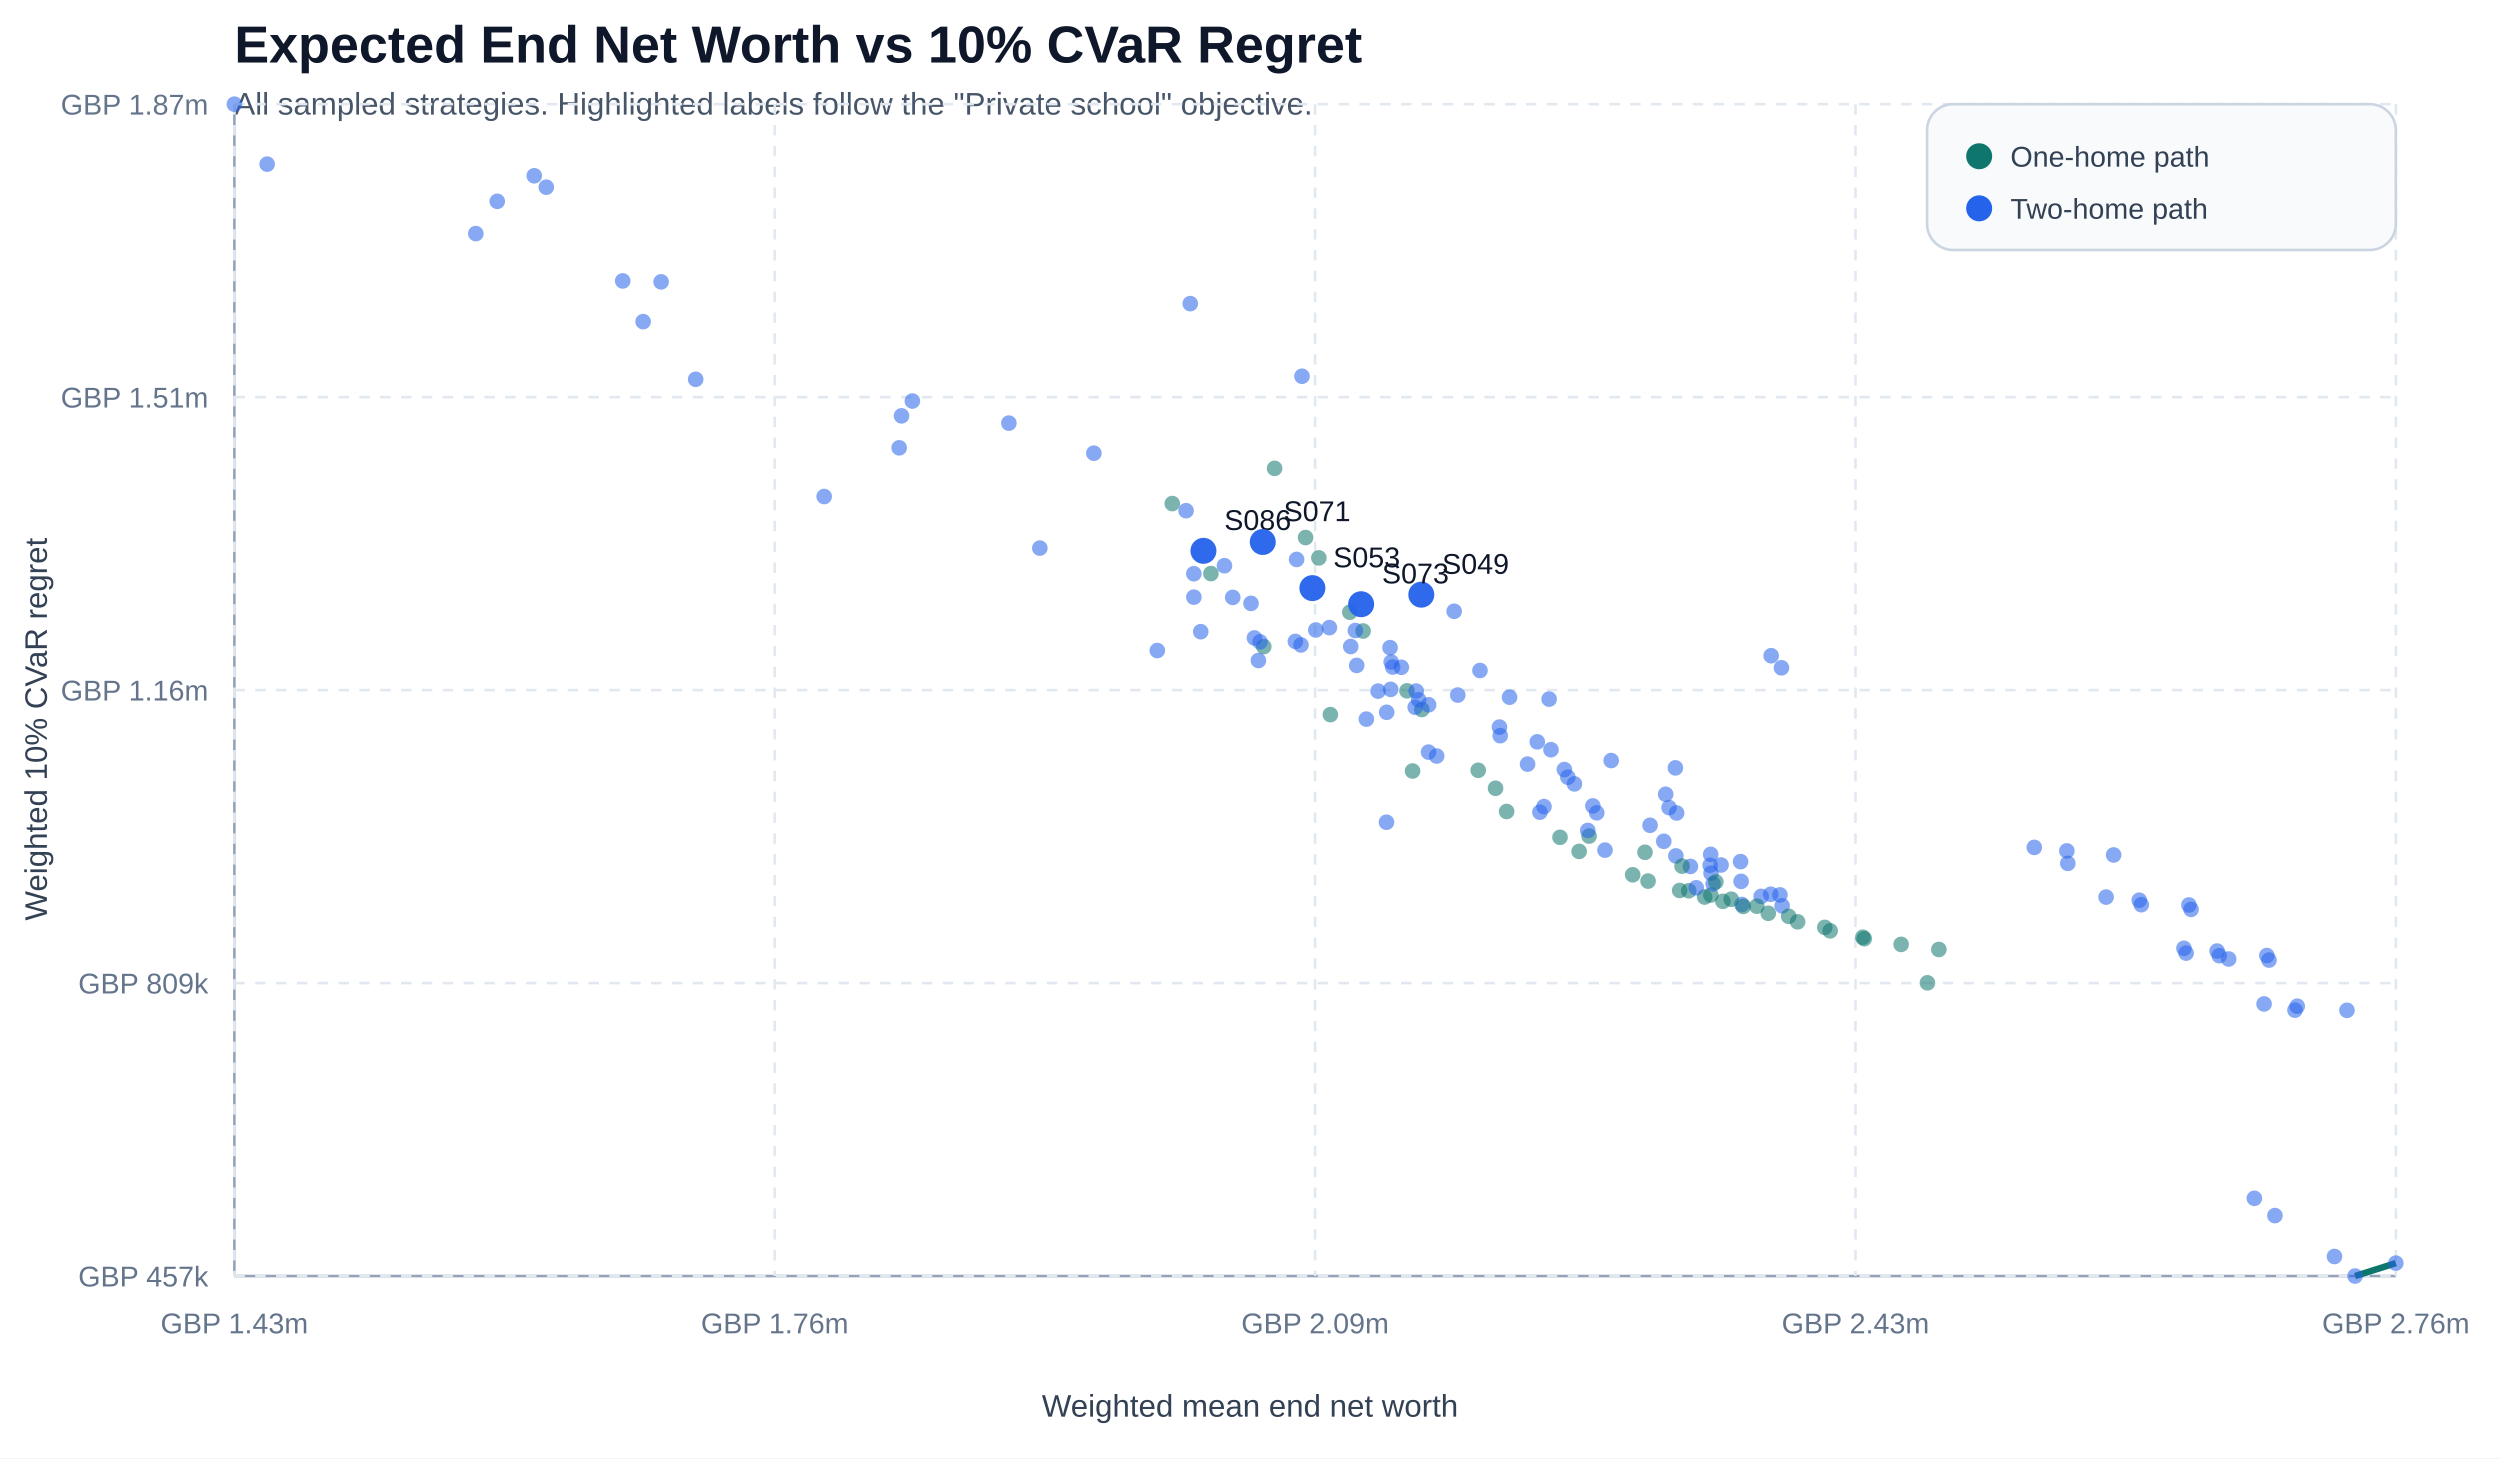
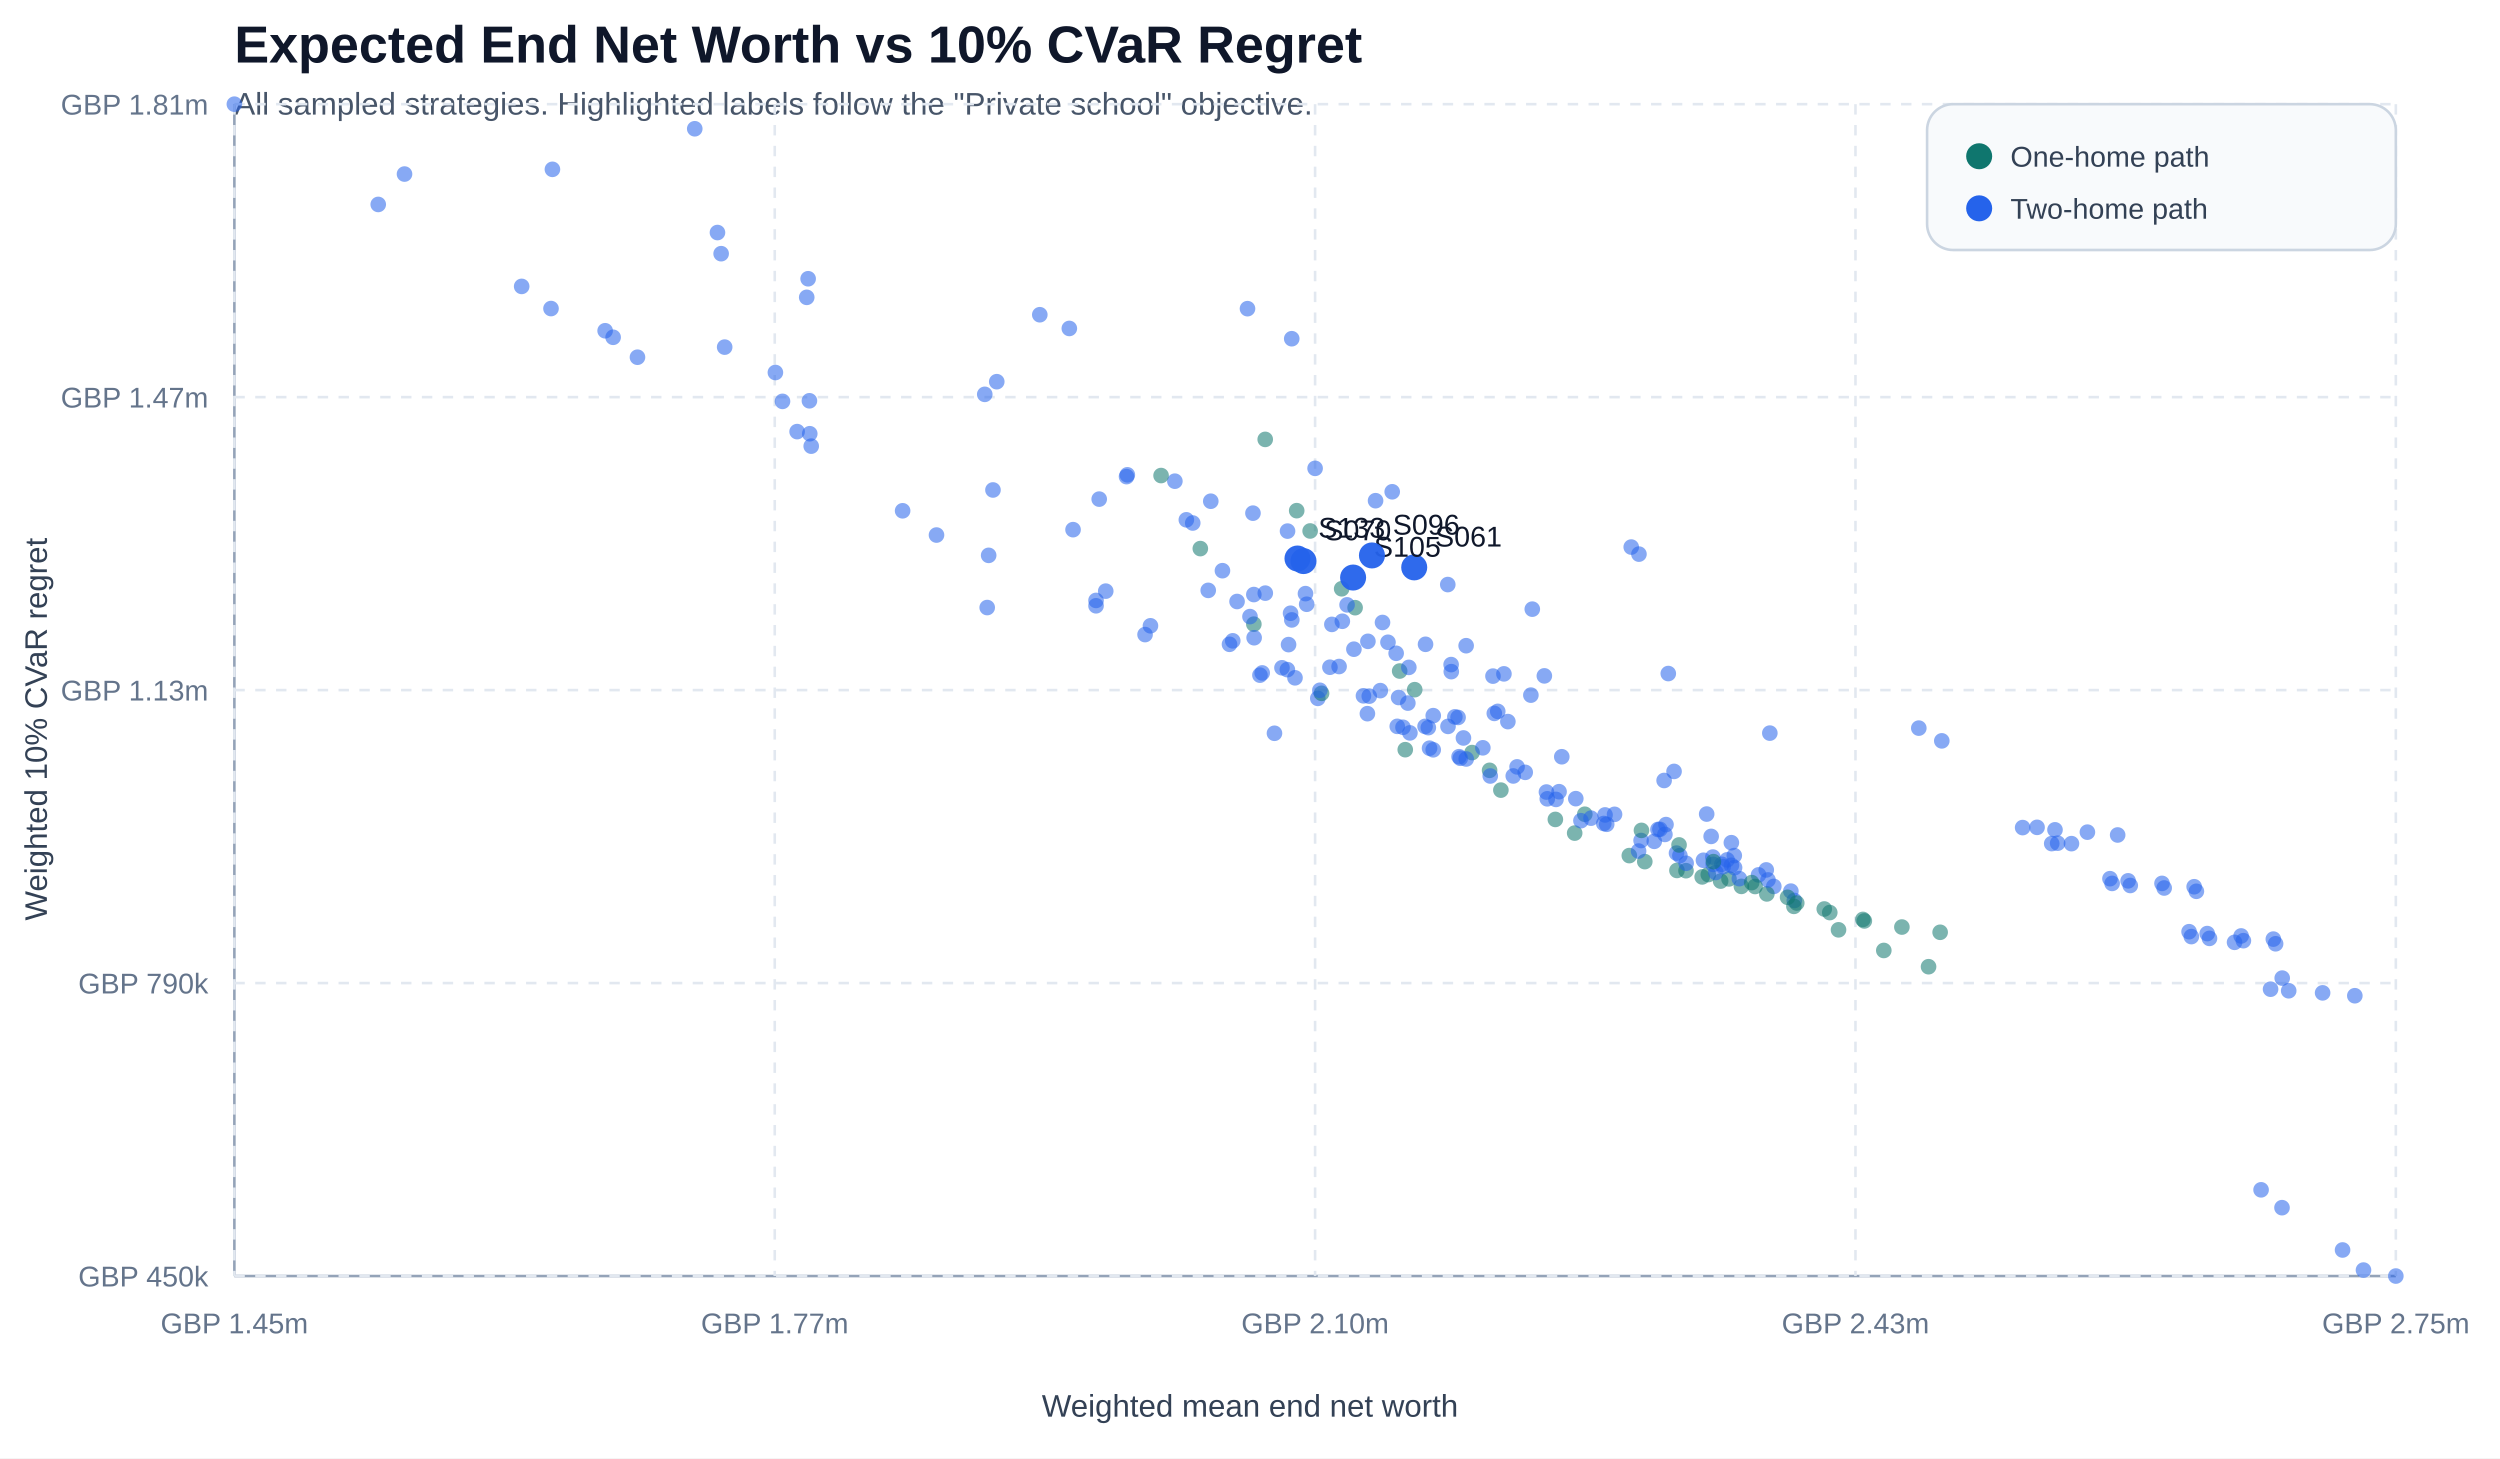
<svg xmlns="http://www.w3.org/2000/svg" width="960" height="560" viewBox="0 0 960 560">
  <rect width="960" height="560" fill="#ffffff" />
  <text x="90" y="24" font-size="20" font-family="Arial, sans-serif" font-weight="700" fill="#0f172a">Expected End Net Worth vs 10% CVaR Regret</text>
  <text x="90" y="44" font-size="12" font-family="Arial, sans-serif" fill="#475569">All sampled strategies. Highlighted labels follow the "Private school" objective.</text>
  <line x1="90" y1="490" x2="920" y2="490" stroke="#94a3b8" />
  <line x1="90" y1="40" x2="90" y2="490" stroke="#94a3b8" />
  <line x1="90" y1="40" x2="90" y2="490" stroke="#e2e8f0" stroke-dasharray="4 4" />
  <line x1="90" y1="490" x2="920" y2="490" stroke="#e2e8f0" stroke-dasharray="4 4" />
-   <text x="90" y="512" text-anchor="middle" font-size="11" font-family="Arial, sans-serif" fill="#64748b">GBP 1.43m</text>
-   <text x="80" y="494" text-anchor="end" font-size="11" font-family="Arial, sans-serif" fill="#64748b">GBP 457k</text>
+   <text x="90" y="512" text-anchor="middle" font-size="11" font-family="Arial, sans-serif" fill="#64748b">GBP 1.45m</text>
+   <text x="80" y="494" text-anchor="end" font-size="11" font-family="Arial, sans-serif" fill="#64748b">GBP 450k</text>
  <line x1="297.5" y1="40" x2="297.5" y2="490" stroke="#e2e8f0" stroke-dasharray="4 4" />
  <line x1="90" y1="377.5" x2="920" y2="377.5" stroke="#e2e8f0" stroke-dasharray="4 4" />
-   <text x="297.5" y="512" text-anchor="middle" font-size="11" font-family="Arial, sans-serif" fill="#64748b">GBP 1.76m</text>
-   <text x="80" y="381.5" text-anchor="end" font-size="11" font-family="Arial, sans-serif" fill="#64748b">GBP 809k</text>
+   <text x="297.5" y="512" text-anchor="middle" font-size="11" font-family="Arial, sans-serif" fill="#64748b">GBP 1.77m</text>
+   <text x="80" y="381.5" text-anchor="end" font-size="11" font-family="Arial, sans-serif" fill="#64748b">GBP 790k</text>
  <line x1="505" y1="40" x2="505" y2="490" stroke="#e2e8f0" stroke-dasharray="4 4" />
  <line x1="90" y1="265" x2="920" y2="265" stroke="#e2e8f0" stroke-dasharray="4 4" />
-   <text x="505" y="512" text-anchor="middle" font-size="11" font-family="Arial, sans-serif" fill="#64748b">GBP 2.09m</text>
-   <text x="80" y="269" text-anchor="end" font-size="11" font-family="Arial, sans-serif" fill="#64748b">GBP 1.16m</text>
+   <text x="505" y="512" text-anchor="middle" font-size="11" font-family="Arial, sans-serif" fill="#64748b">GBP 2.10m</text>
+   <text x="80" y="269" text-anchor="end" font-size="11" font-family="Arial, sans-serif" fill="#64748b">GBP 1.13m</text>
  <line x1="712.5" y1="40" x2="712.5" y2="490" stroke="#e2e8f0" stroke-dasharray="4 4" />
  <line x1="90" y1="152.5" x2="920" y2="152.5" stroke="#e2e8f0" stroke-dasharray="4 4" />
  <text x="712.5" y="512" text-anchor="middle" font-size="11" font-family="Arial, sans-serif" fill="#64748b">GBP 2.43m</text>
-   <text x="80" y="156.5" text-anchor="end" font-size="11" font-family="Arial, sans-serif" fill="#64748b">GBP 1.51m</text>
+   <text x="80" y="156.5" text-anchor="end" font-size="11" font-family="Arial, sans-serif" fill="#64748b">GBP 1.47m</text>
  <line x1="920" y1="40" x2="920" y2="490" stroke="#e2e8f0" stroke-dasharray="4 4" />
  <line x1="90" y1="40" x2="920" y2="40" stroke="#e2e8f0" stroke-dasharray="4 4" />
-   <text x="920" y="512" text-anchor="middle" font-size="11" font-family="Arial, sans-serif" fill="#64748b">GBP 2.76m</text>
-   <text x="80" y="44" text-anchor="end" font-size="11" font-family="Arial, sans-serif" fill="#64748b">GBP 1.87m</text>
-   <polyline points="904.342,490 920,485.042" fill="none" stroke="#0f766e" stroke-width="2.5" />
-   <circle cx="606.39" cy="326.947" r="3" fill="#0f766e" opacity="0.55" />
-   <circle cx="599.043" cy="321.527" r="3" fill="#0f766e" opacity="0.55" />
-   <circle cx="574.293" cy="302.694" r="3" fill="#0f766e" opacity="0.55" />
-   <circle cx="567.637" cy="295.797" r="3" fill="#0f766e" opacity="0.55" />
-   <circle cx="632.859" cy="338.345" r="3" fill="#0f766e" opacity="0.55" />
-   <circle cx="626.951" cy="335.919" r="3" fill="#0f766e" opacity="0.55" />
-   <circle cx="644.997" cy="341.936" r="3" fill="#0f766e" opacity="0.55" />
-   <circle cx="648.472" cy="342.051" r="3" fill="#0f766e" opacity="0.55" />
-   <circle cx="540.278" cy="265.282" r="3" fill="#0f766e" opacity="0.55" />
-   <circle cx="545.984" cy="272.467" r="3" fill="#0f766e" opacity="0.55" />
-   <circle cx="542.421" cy="296.072" r="3" fill="#0f766e" opacity="0.55" />
-   <circle cx="654.581" cy="344.462" r="3" fill="#0f766e" opacity="0.55" />
-   <circle cx="591.321" cy="311.881" r="3" fill="#2563eb" opacity="0.55" />
-   <circle cx="578.546" cy="311.612" r="3" fill="#0f766e" opacity="0.55" />
-   <circle cx="656.96" cy="343.698" r="3" fill="#0f766e" opacity="0.55" />
-   <circle cx="510.866" cy="274.414" r="3" fill="#0f766e" opacity="0.55" />
-   <circle cx="661.583" cy="346.105" r="3" fill="#0f766e" opacity="0.55" />
-   <circle cx="610.203" cy="321.057" r="3" fill="#0f766e" opacity="0.55" />
-   <circle cx="524.688" cy="276.14" r="3" fill="#2563eb" opacity="0.55" />
-   <circle cx="559.784" cy="266.905" r="3" fill="#2563eb" opacity="0.55" />
-   <circle cx="548.556" cy="288.819" r="3" fill="#2563eb" opacity="0.55" />
-   <circle cx="651.364" cy="340.913" r="3" fill="#2563eb" opacity="0.55" />
-   <circle cx="668.889" cy="347.326" r="3" fill="#2563eb" opacity="0.55" />
-   <circle cx="518.334" cy="235.093" r="3" fill="#0f766e" opacity="0.55" />
-   <circle cx="616.324" cy="326.442" r="3" fill="#2563eb" opacity="0.55" />
-   <circle cx="611.655" cy="309.472" r="3" fill="#2563eb" opacity="0.55" />
-   <circle cx="664.788" cy="345.302" r="3" fill="#0f766e" opacity="0.55" />
-   <circle cx="523.427" cy="242.306" r="3" fill="#0f766e" opacity="0.55" />
-   <circle cx="643.535" cy="328.665" r="3" fill="#2563eb" opacity="0.55" />
-   <circle cx="669.432" cy="348.064" r="3" fill="#0f766e" opacity="0.55" />
-   <circle cx="543.816" cy="265.368" r="3" fill="#2563eb" opacity="0.55" />
-   <circle cx="586.582" cy="293.422" r="3" fill="#2563eb" opacity="0.55" />
-   <circle cx="590.314" cy="284.871" r="3" fill="#2563eb" opacity="0.55" />
-   <circle cx="533.779" cy="248.696" r="3" fill="#2563eb" opacity="0.55" />
-   <circle cx="483.24" cy="253.635" r="3" fill="#2563eb" opacity="0.55" />
-   <circle cx="520.454" cy="242.124" r="3" fill="#2563eb" opacity="0.55" />
-   <circle cx="485.285" cy="248.291" r="3" fill="#0f766e" opacity="0.55" />
-   <circle cx="499.584" cy="247.664" r="3" fill="#2563eb" opacity="0.55" />
-   <circle cx="461.084" cy="242.564" r="3" fill="#2563eb" opacity="0.55" />
-   <circle cx="649.118" cy="332.711" r="3" fill="#2563eb" opacity="0.55" />
-   <circle cx="657.035" cy="335.291" r="3" fill="#2563eb" opacity="0.55" />
-   <circle cx="657.843" cy="339.416" r="3" fill="#2563eb" opacity="0.55" />
-   <circle cx="592.889" cy="309.735" r="3" fill="#2563eb" opacity="0.55" />
-   <circle cx="576.086" cy="282.498" r="3" fill="#2563eb" opacity="0.55" />
-   <circle cx="594.867" cy="268.46" r="3" fill="#2563eb" opacity="0.55" />
-   <circle cx="518.679" cy="248.267" r="3" fill="#2563eb" opacity="0.55" />
-   <circle cx="600.718" cy="295.51" r="3" fill="#2563eb" opacity="0.55" />
-   <circle cx="579.672" cy="267.726" r="3" fill="#2563eb" opacity="0.55" />
-   <circle cx="679.966" cy="343.402" r="3" fill="#2563eb" opacity="0.55" />
-   <circle cx="609.711" cy="318.892" r="3" fill="#2563eb" opacity="0.55" />
-   <circle cx="631.671" cy="327.277" r="3" fill="#0f766e" opacity="0.55" />
-   <circle cx="633.622" cy="316.911" r="3" fill="#2563eb" opacity="0.55" />
-   <circle cx="505.269" cy="241.91" r="3" fill="#2563eb" opacity="0.55" />
-   <circle cx="575.786" cy="279.2" r="3" fill="#2563eb" opacity="0.55" />
-   <circle cx="545.781" cy="228.351" r="5" fill="#2563eb" opacity="0.95" />
-   <text x="553.781" y="220.351" font-size="11" font-family="Arial, sans-serif" fill="#0f172a">S049</text>
-   <circle cx="544.746" cy="268.709" r="3" fill="#2563eb" opacity="0.55" />
-   <circle cx="483.857" cy="246.472" r="3" fill="#2563eb" opacity="0.55" />
-   <circle cx="679.017" cy="350.703" r="3" fill="#0f766e" opacity="0.55" />
-   <circle cx="639.62" cy="305.001" r="3" fill="#2563eb" opacity="0.55" />
-   <circle cx="920" cy="485.042" r="3" fill="#2563eb" opacity="0.55" />
-   <circle cx="904.342" cy="490" r="3" fill="#2563eb" opacity="0.55" />
-   <circle cx="668.584" cy="338.443" r="3" fill="#2563eb" opacity="0.55" />
-   <circle cx="638.886" cy="323.055" r="3" fill="#2563eb" opacity="0.55" />
-   <circle cx="896.444" cy="482.493" r="3" fill="#2563eb" opacity="0.55" />
-   <circle cx="522.677" cy="232.023" r="5" fill="#2563eb" opacity="0.95" />
-   <text x="530.677" y="224.023" font-size="11" font-family="Arial, sans-serif" fill="#0f172a">S073</text>
-   <circle cx="684.335" cy="347.836" r="3" fill="#2563eb" opacity="0.55" />
-   <circle cx="532.487" cy="273.521" r="3" fill="#2563eb" opacity="0.55" />
-   <circle cx="558.394" cy="234.734" r="3" fill="#2563eb" opacity="0.55" />
-   <circle cx="668.381" cy="330.865" r="3" fill="#2563eb" opacity="0.55" />
-   <circle cx="520.973" cy="255.519" r="3" fill="#2563eb" opacity="0.55" />
-   <circle cx="613.152" cy="312.122" r="3" fill="#2563eb" opacity="0.55" />
-   <circle cx="503.961" cy="225.834" r="5" fill="#2563eb" opacity="0.95" />
-   <text x="511.961" y="217.834" font-size="11" font-family="Arial, sans-serif" fill="#0f172a">S053</text>
-   <circle cx="604.578" cy="301.014" r="3" fill="#2563eb" opacity="0.55" />
-   <circle cx="676.298" cy="344.212" r="3" fill="#2563eb" opacity="0.55" />
-   <circle cx="873.571" cy="466.783" r="3" fill="#2563eb" opacity="0.55" />
-   <circle cx="497.422" cy="246.308" r="3" fill="#2563eb" opacity="0.55" />
-   <circle cx="865.673" cy="460.151" r="3" fill="#2563eb" opacity="0.55" />
-   <circle cx="529.171" cy="265.386" r="3" fill="#2563eb" opacity="0.55" />
-   <circle cx="534.027" cy="264.721" r="3" fill="#2563eb" opacity="0.55" />
-   <circle cx="534.214" cy="254.203" r="3" fill="#2563eb" opacity="0.55" />
-   <circle cx="690.286" cy="353.979" r="3" fill="#0f766e" opacity="0.55" />
-   <circle cx="660.893" cy="332.155" r="3" fill="#2563eb" opacity="0.55" />
-   <circle cx="551.676" cy="290.309" r="3" fill="#2563eb" opacity="0.55" />
-   <circle cx="683.495" cy="343.639" r="3" fill="#2563eb" opacity="0.55" />
-   <circle cx="548.59" cy="270.636" r="3" fill="#2563eb" opacity="0.55" />
-   <circle cx="674.613" cy="347.968" r="3" fill="#0f766e" opacity="0.55" />
-   <circle cx="399.288" cy="210.473" r="3" fill="#2563eb" opacity="0.55" />
-   <circle cx="543.431" cy="271.593" r="3" fill="#2563eb" opacity="0.55" />
-   <circle cx="602.049" cy="298.45" r="3" fill="#2563eb" opacity="0.55" />
-   <circle cx="510.488" cy="241.005" r="3" fill="#2563eb" opacity="0.55" />
-   <circle cx="656.902" cy="328.075" r="3" fill="#2563eb" opacity="0.55" />
-   <circle cx="481.699" cy="244.968" r="3" fill="#2563eb" opacity="0.55" />
-   <circle cx="473.366" cy="229.398" r="3" fill="#2563eb" opacity="0.55" />
-   <circle cx="595.564" cy="287.891" r="3" fill="#2563eb" opacity="0.55" />
-   <circle cx="534.785" cy="256.137" r="3" fill="#2563eb" opacity="0.55" />
-   <circle cx="480.386" cy="231.698" r="3" fill="#2563eb" opacity="0.55" />
-   <circle cx="656.705" cy="332.267" r="3" fill="#2563eb" opacity="0.55" />
-   <circle cx="901.236" cy="387.966" r="3" fill="#2563eb" opacity="0.55" />
-   <circle cx="702.781" cy="357.438" r="3" fill="#0f766e" opacity="0.55" />
-   <circle cx="643.825" cy="312.187" r="3" fill="#2563eb" opacity="0.55" />
-   <circle cx="881.264" cy="387.914" r="3" fill="#2563eb" opacity="0.55" />
-   <circle cx="497.897" cy="214.827" r="3" fill="#2563eb" opacity="0.55" />
-   <circle cx="882.138" cy="386.392" r="3" fill="#2563eb" opacity="0.55" />
-   <circle cx="640.922" cy="310.121" r="3" fill="#2563eb" opacity="0.55" />
-   <circle cx="869.405" cy="385.51" r="3" fill="#2563eb" opacity="0.55" />
-   <circle cx="458.432" cy="220.312" r="3" fill="#2563eb" opacity="0.55" />
-   <circle cx="458.446" cy="229.307" r="3" fill="#2563eb" opacity="0.55" />
-   <circle cx="501.344" cy="206.422" r="3" fill="#0f766e" opacity="0.55" />
-   <circle cx="538.111" cy="256.237" r="3" fill="#2563eb" opacity="0.55" />
-   <circle cx="871.3" cy="368.672" r="3" fill="#2563eb" opacity="0.55" />
-   <circle cx="870.466" cy="366.934" r="3" fill="#2563eb" opacity="0.55" />
-   <circle cx="715.871" cy="360.467" r="3" fill="#0f766e" opacity="0.55" />
-   <circle cx="855.804" cy="368.251" r="3" fill="#2563eb" opacity="0.55" />
-   <circle cx="852.202" cy="366.983" r="3" fill="#2563eb" opacity="0.55" />
-   <circle cx="851.367" cy="365.203" r="3" fill="#2563eb" opacity="0.55" />
-   <circle cx="618.691" cy="292.05" r="3" fill="#2563eb" opacity="0.55" />
-   <circle cx="839.469" cy="365.988" r="3" fill="#2563eb" opacity="0.55" />
-   <circle cx="838.634" cy="364.157" r="3" fill="#2563eb" opacity="0.55" />
-   <circle cx="645.909" cy="332.591" r="3" fill="#0f766e" opacity="0.55" />
-   <circle cx="470.189" cy="217.24" r="3" fill="#2563eb" opacity="0.55" />
-   <circle cx="464.997" cy="220.257" r="3" fill="#0f766e" opacity="0.55" />
-   <circle cx="462.122" cy="211.518" r="5" fill="#2563eb" opacity="0.95" />
-   <text x="470.122" y="203.518" font-size="11" font-family="Arial, sans-serif" fill="#0f172a">S086</text>
-   <circle cx="484.901" cy="208.12" r="5" fill="#2563eb" opacity="0.95" />
-   <text x="492.901" y="200.12" font-size="11" font-family="Arial, sans-serif" fill="#0f172a">S071</text>
-   <circle cx="506.44" cy="214.23" r="3" fill="#0f766e" opacity="0.55" />
-   <circle cx="841.364" cy="349.211" r="3" fill="#2563eb" opacity="0.55" />
-   <circle cx="840.544" cy="347.506" r="3" fill="#2563eb" opacity="0.55" />
-   <circle cx="740.129" cy="377.4" r="3" fill="#0f766e" opacity="0.55" />
-   <circle cx="822.266" cy="347.405" r="3" fill="#2563eb" opacity="0.55" />
-   <circle cx="821.472" cy="345.677" r="3" fill="#2563eb" opacity="0.55" />
-   <circle cx="808.74" cy="344.482" r="3" fill="#2563eb" opacity="0.55" />
-   <circle cx="744.518" cy="364.594" r="3" fill="#0f766e" opacity="0.55" />
-   <circle cx="686.85" cy="351.865" r="3" fill="#0f766e" opacity="0.55" />
-   <circle cx="730.028" cy="362.644" r="3" fill="#0f766e" opacity="0.55" />
-   <circle cx="811.638" cy="328.302" r="3" fill="#2563eb" opacity="0.55" />
-   <circle cx="794.037" cy="331.525" r="3" fill="#2563eb" opacity="0.55" />
-   <circle cx="715.327" cy="359.888" r="3" fill="#0f766e" opacity="0.55" />
-   <circle cx="793.671" cy="326.749" r="3" fill="#2563eb" opacity="0.55" />
-   <circle cx="700.719" cy="356.118" r="3" fill="#0f766e" opacity="0.55" />
-   <circle cx="781.168" cy="325.402" r="3" fill="#2563eb" opacity="0.55" />
-   <circle cx="658.896" cy="338.645" r="3" fill="#0f766e" opacity="0.55" />
-   <circle cx="455.453" cy="196.109" r="3" fill="#2563eb" opacity="0.55" />
-   <circle cx="643.352" cy="294.864" r="3" fill="#2563eb" opacity="0.55" />
-   <circle cx="532.406" cy="315.742" r="3" fill="#2563eb" opacity="0.55" />
-   <circle cx="684.08" cy="256.438" r="3" fill="#2563eb" opacity="0.55" />
-   <circle cx="680.131" cy="251.795" r="3" fill="#2563eb" opacity="0.55" />
-   <circle cx="489.444" cy="179.85" r="3" fill="#0f766e" opacity="0.55" />
-   <circle cx="450.155" cy="193.37" r="3" fill="#0f766e" opacity="0.55" />
-   <circle cx="568.307" cy="257.477" r="3" fill="#2563eb" opacity="0.55" />
-   <circle cx="444.403" cy="249.807" r="3" fill="#2563eb" opacity="0.55" />
-   <circle cx="345.285" cy="171.966" r="3" fill="#2563eb" opacity="0.55" />
-   <circle cx="346.177" cy="159.689" r="3" fill="#2563eb" opacity="0.55" />
-   <circle cx="350.353" cy="153.998" r="3" fill="#2563eb" opacity="0.55" />
-   <circle cx="420.045" cy="174.027" r="3" fill="#2563eb" opacity="0.55" />
-   <circle cx="499.972" cy="144.483" r="3" fill="#2563eb" opacity="0.55" />
-   <circle cx="316.482" cy="190.664" r="3" fill="#2563eb" opacity="0.55" />
-   <circle cx="387.402" cy="162.476" r="3" fill="#2563eb" opacity="0.55" />
-   <circle cx="457.054" cy="116.592" r="3" fill="#2563eb" opacity="0.55" />
-   <circle cx="246.958" cy="123.51" r="3" fill="#2563eb" opacity="0.55" />
-   <circle cx="267.14" cy="145.644" r="3" fill="#2563eb" opacity="0.55" />
-   <circle cx="253.864" cy="108.228" r="3" fill="#2563eb" opacity="0.55" />
-   <circle cx="239.12" cy="107.88" r="3" fill="#2563eb" opacity="0.55" />
-   <circle cx="182.722" cy="89.704" r="3" fill="#2563eb" opacity="0.55" />
-   <circle cx="190.949" cy="77.315" r="3" fill="#2563eb" opacity="0.55" />
-   <circle cx="209.783" cy="71.879" r="3" fill="#2563eb" opacity="0.55" />
-   <circle cx="205.154" cy="67.494" r="3" fill="#2563eb" opacity="0.55" />
-   <circle cx="102.593" cy="63.028" r="3" fill="#2563eb" opacity="0.55" />
+   <text x="920" y="512" text-anchor="middle" font-size="11" font-family="Arial, sans-serif" fill="#64748b">GBP 2.75m</text>
+   <text x="80" y="44" text-anchor="end" font-size="11" font-family="Arial, sans-serif" fill="#64748b">GBP 1.81m</text>
+   <polyline points="920,490" fill="none" stroke="#0f766e" stroke-width="2.5" />
+   <circle cx="604.673" cy="319.909" r="3" fill="#0f766e" opacity="0.55" />
+   <circle cx="597.257" cy="314.66" r="3" fill="#0f766e" opacity="0.55" />
+   <circle cx="572.003" cy="295.804" r="3" fill="#0f766e" opacity="0.55" />
+   <circle cx="565.272" cy="288.989" r="3" fill="#0f766e" opacity="0.55" />
+   <circle cx="625.657" cy="328.548" r="3" fill="#0f766e" opacity="0.55" />
+   <circle cx="631.597" cy="330.86" r="3" fill="#0f766e" opacity="0.55" />
+   <circle cx="548.948" cy="287.307" r="3" fill="#2563eb" opacity="0.55" />
+   <circle cx="643.95" cy="334.254" r="3" fill="#0f766e" opacity="0.55" />
+   <circle cx="647.42" cy="334.349" r="3" fill="#0f766e" opacity="0.55" />
+   <circle cx="537.474" cy="257.678" r="3" fill="#0f766e" opacity="0.55" />
+   <circle cx="543.243" cy="264.835" r="3" fill="#0f766e" opacity="0.55" />
+   <circle cx="539.617" cy="287.878" r="3" fill="#0f766e" opacity="0.55" />
+   <circle cx="483.819" cy="259.259" r="3" fill="#2563eb" opacity="0.55" />
+   <circle cx="653.636" cy="336.732" r="3" fill="#0f766e" opacity="0.55" />
+   <circle cx="576.335" cy="303.405" r="3" fill="#0f766e" opacity="0.55" />
+   <circle cx="506.037" cy="268.173" r="3" fill="#2563eb" opacity="0.55" />
+   <circle cx="655.988" cy="335.839" r="3" fill="#0f766e" opacity="0.55" />
+   <circle cx="507.486" cy="266.244" r="3" fill="#0f766e" opacity="0.55" />
+   <circle cx="560.278" cy="290.574" r="3" fill="#2563eb" opacity="0.55" />
+   <circle cx="660.72" cy="338.342" r="3" fill="#0f766e" opacity="0.55" />
+   <circle cx="536.544" cy="278.919" r="3" fill="#2563eb" opacity="0.55" />
+   <circle cx="647.477" cy="331.497" r="3" fill="#2563eb" opacity="0.55" />
+   <circle cx="608.562" cy="312.664" r="3" fill="#0f766e" opacity="0.55" />
+   <circle cx="573.304" cy="259.629" r="3" fill="#2563eb" opacity="0.55" />
+   <circle cx="441.774" cy="240.305" r="3" fill="#2563eb" opacity="0.55" />
+   <circle cx="629.215" cy="326.806" r="3" fill="#2563eb" opacity="0.55" />
+   <circle cx="484.683" cy="258.403" r="3" fill="#2563eb" opacity="0.55" />
+   <circle cx="597.499" cy="306.978" r="3" fill="#2563eb" opacity="0.55" />
+   <circle cx="610.951" cy="314.172" r="3" fill="#2563eb" opacity="0.55" />
+   <circle cx="658.864" cy="335.033" r="3" fill="#2563eb" opacity="0.55" />
+   <circle cx="562.998" cy="247.95" r="3" fill="#2563eb" opacity="0.55" />
+   <circle cx="420.878" cy="232.622" r="3" fill="#2563eb" opacity="0.55" />
+   <circle cx="557.295" cy="257.907" r="3" fill="#2563eb" opacity="0.55" />
+   <circle cx="538.747" cy="279.275" r="3" fill="#2563eb" opacity="0.55" />
+   <circle cx="572.257" cy="297.981" r="3" fill="#2563eb" opacity="0.55" />
+   <circle cx="639.746" cy="316.64" r="3" fill="#2563eb" opacity="0.55" />
+   <circle cx="557.234" cy="255.202" r="3" fill="#2563eb" opacity="0.55" />
+   <circle cx="594.155" cy="306.743" r="3" fill="#2563eb" opacity="0.55" />
+   <circle cx="645.08" cy="328.547" r="3" fill="#2563eb" opacity="0.55" />
+   <circle cx="635.24" cy="323.067" r="3" fill="#2563eb" opacity="0.55" />
+   <circle cx="581.093" cy="297.969" r="3" fill="#2563eb" opacity="0.55" />
+   <circle cx="515.2" cy="226.084" r="3" fill="#0f766e" opacity="0.55" />
+   <circle cx="547.227" cy="278.933" r="3" fill="#2563eb" opacity="0.55" />
+   <circle cx="523.568" cy="267.195" r="3" fill="#2563eb" opacity="0.55" />
+   <circle cx="616.971" cy="316.526" r="3" fill="#2563eb" opacity="0.55" />
+   <circle cx="547.403" cy="247.413" r="3" fill="#2563eb" opacity="0.55" />
+   <circle cx="607.08" cy="315.146" r="3" fill="#2563eb" opacity="0.55" />
+   <circle cx="598.677" cy="304.01" r="3" fill="#2563eb" opacity="0.55" />
+   <circle cx="494.348" cy="257.138" r="3" fill="#2563eb" opacity="0.55" />
+   <circle cx="663.934" cy="337.495" r="3" fill="#0f766e" opacity="0.55" />
+   <circle cx="615.855" cy="316.222" r="3" fill="#2563eb" opacity="0.55" />
+   <circle cx="520.361" cy="233.353" r="3" fill="#0f766e" opacity="0.55" />
+   <circle cx="668.696" cy="340.371" r="3" fill="#0f766e" opacity="0.55" />
+   <circle cx="585.686" cy="296.582" r="3" fill="#2563eb" opacity="0.55" />
+   <circle cx="541.406" cy="281.431" r="3" fill="#2563eb" opacity="0.55" />
+   <circle cx="561.961" cy="283.378" r="3" fill="#2563eb" opacity="0.55" />
+   <circle cx="550.353" cy="287.926" r="3" fill="#2563eb" opacity="0.55" />
+   <circle cx="667.917" cy="337.403" r="3" fill="#2563eb" opacity="0.55" />
+   <circle cx="540.991" cy="256.274" r="3" fill="#2563eb" opacity="0.55" />
+   <circle cx="536.123" cy="250.864" r="3" fill="#2563eb" opacity="0.55" />
+   <circle cx="619.985" cy="312.706" r="3" fill="#2563eb" opacity="0.55" />
+   <circle cx="530.882" cy="239.033" r="3" fill="#2563eb" opacity="0.55" />
+   <circle cx="654.128" cy="330.338" r="3" fill="#2563eb" opacity="0.55" />
+   <circle cx="472.132" cy="247.413" r="3" fill="#2563eb" opacity="0.55" />
+   <circle cx="517.278" cy="232.266" r="3" fill="#2563eb" opacity="0.55" />
+   <circle cx="689.018" cy="345.784" r="3" fill="#2563eb" opacity="0.55" />
+   <circle cx="481.477" cy="239.682" r="3" fill="#0f766e" opacity="0.55" />
+   <circle cx="630.179" cy="322.756" r="3" fill="#2563eb" opacity="0.55" />
+   <circle cx="582.558" cy="294.483" r="3" fill="#2563eb" opacity="0.55" />
+   <circle cx="525.795" cy="267.325" r="3" fill="#2563eb" opacity="0.55" />
+   <circle cx="616.338" cy="312.933" r="3" fill="#2563eb" opacity="0.55" />
+   <circle cx="540.614" cy="269.986" r="3" fill="#2563eb" opacity="0.55" />
+   <circle cx="525.278" cy="246.27" r="3" fill="#2563eb" opacity="0.55" />
+   <circle cx="506.828" cy="265.068" r="3" fill="#2563eb" opacity="0.55" />
+   <circle cx="511.439" cy="239.77" r="3" fill="#2563eb" opacity="0.55" />
+   <circle cx="605.105" cy="306.682" r="3" fill="#2563eb" opacity="0.55" />
+   <circle cx="661.717" cy="332.794" r="3" fill="#2563eb" opacity="0.55" />
+   <circle cx="560.763" cy="291.167" r="3" fill="#2563eb" opacity="0.55" />
+   <circle cx="496.055" cy="238.049" r="3" fill="#2563eb" opacity="0.55" />
+   <circle cx="473.375" cy="246.078" r="3" fill="#2563eb" opacity="0.55" />
+   <circle cx="657.869" cy="331.93" r="3" fill="#2563eb" opacity="0.55" />
+   <circle cx="664.874" cy="332.277" r="3" fill="#2563eb" opacity="0.55" />
+   <circle cx="420.879" cy="230.565" r="3" fill="#2563eb" opacity="0.55" />
+   <circle cx="643.78" cy="327.597" r="3" fill="#2563eb" opacity="0.55" />
+   <circle cx="593.834" cy="304.141" r="3" fill="#2563eb" opacity="0.55" />
+   <circle cx="569.41" cy="287.16" r="3" fill="#2563eb" opacity="0.55" />
+   <circle cx="657.736" cy="329.112" r="3" fill="#2563eb" opacity="0.55" />
+   <circle cx="525.082" cy="274.048" r="3" fill="#2563eb" opacity="0.55" />
+   <circle cx="587.854" cy="266.93" r="3" fill="#2563eb" opacity="0.55" />
+   <circle cx="599.722" cy="290.592" r="3" fill="#2563eb" opacity="0.55" />
+   <circle cx="492.278" cy="256.429" r="3" fill="#2563eb" opacity="0.55" />
+   <circle cx="593.03" cy="259.534" r="3" fill="#2563eb" opacity="0.55" />
+   <circle cx="573.814" cy="273.948" r="3" fill="#2563eb" opacity="0.55" />
+   <circle cx="497.277" cy="260.281" r="3" fill="#2563eb" opacity="0.55" />
+   <circle cx="515.452" cy="238.568" r="3" fill="#2563eb" opacity="0.55" />
+   <circle cx="681.139" cy="340.381" r="3" fill="#2563eb" opacity="0.55" />
+   <circle cx="559.901" cy="275.499" r="3" fill="#2563eb" opacity="0.55" />
+   <circle cx="577.509" cy="258.764" r="3" fill="#2563eb" opacity="0.55" />
+   <circle cx="575.135" cy="273.167" r="3" fill="#2563eb" opacity="0.55" />
+   <circle cx="661.206" cy="331.886" r="3" fill="#2563eb" opacity="0.55" />
+   <circle cx="481.587" cy="244.889" r="3" fill="#2563eb" opacity="0.55" />
+   <circle cx="630.322" cy="318.87" r="3" fill="#0f766e" opacity="0.55" />
+   <circle cx="548.478" cy="279.411" r="3" fill="#2563eb" opacity="0.55" />
+   <circle cx="636.646" cy="318.522" r="3" fill="#2563eb" opacity="0.55" />
+   <circle cx="501.764" cy="232.029" r="3" fill="#2563eb" opacity="0.55" />
+   <circle cx="655.364" cy="312.598" r="3" fill="#2563eb" opacity="0.55" />
+   <circle cx="675.289" cy="335.958" r="3" fill="#2563eb" opacity="0.55" />
+   <circle cx="519.898" cy="249.292" r="3" fill="#2563eb" opacity="0.55" />
+   <circle cx="920" cy="490" r="3" fill="#2563eb" opacity="0.55" />
+   <circle cx="666.078" cy="333.184" r="3" fill="#2563eb" opacity="0.55" />
+   <circle cx="501.299" cy="227.953" r="3" fill="#2563eb" opacity="0.55" />
+   <circle cx="543.06" cy="217.873" r="5" fill="#2563eb" opacity="0.95" />
+   <text x="551.06" y="209.873" font-size="11" font-family="Arial, sans-serif" fill="#0f172a">S061</text>
+   <circle cx="907.579" cy="487.71" r="3" fill="#2563eb" opacity="0.55" />
+   <circle cx="563.026" cy="291.444" r="3" fill="#2563eb" opacity="0.55" />
+   <circle cx="665.966" cy="328.544" r="3" fill="#2563eb" opacity="0.55" />
+   <circle cx="678.465" cy="343.262" r="3" fill="#0f766e" opacity="0.55" />
+   <circle cx="639.327" cy="320.419" r="3" fill="#2563eb" opacity="0.55" />
+   <circle cx="530.039" cy="265.198" r="3" fill="#2563eb" opacity="0.55" />
+   <circle cx="424.601" cy="226.998" r="3" fill="#2563eb" opacity="0.55" />
+   <circle cx="495.575" cy="235.485" r="3" fill="#2563eb" opacity="0.55" />
+   <circle cx="479.996" cy="236.771" r="3" fill="#2563eb" opacity="0.55" />
+   <circle cx="899.545" cy="479.994" r="3" fill="#2563eb" opacity="0.55" />
+   <circle cx="678.246" cy="334.051" r="3" fill="#2563eb" opacity="0.55" />
+   <circle cx="359.614" cy="205.456" r="3" fill="#2563eb" opacity="0.55" />
+   <circle cx="579.023" cy="277.092" r="3" fill="#2563eb" opacity="0.55" />
+   <circle cx="642.835" cy="296.224" r="3" fill="#2563eb" opacity="0.55" />
+   <circle cx="637.413" cy="318.457" r="3" fill="#2563eb" opacity="0.55" />
+   <circle cx="379.644" cy="213.258" r="3" fill="#2563eb" opacity="0.55" />
+   <circle cx="519.594" cy="221.778" r="5" fill="#2563eb" opacity="0.95" />
+   <text x="527.594" y="213.778" font-size="11" font-family="Arial, sans-serif" fill="#0f172a">S105</text>
+   <circle cx="687.695" cy="342.195" r="3" fill="#2563eb" opacity="0.55" />
+   <circle cx="555.944" cy="224.473" r="3" fill="#2563eb" opacity="0.55" />
+   <circle cx="550.366" cy="274.808" r="3" fill="#2563eb" opacity="0.55" />
+   <circle cx="663.211" cy="330.19" r="3" fill="#2563eb" opacity="0.55" />
+   <circle cx="475.028" cy="230.975" r="3" fill="#2563eb" opacity="0.55" />
+   <circle cx="639.023" cy="299.706" r="3" fill="#2563eb" opacity="0.55" />
+   <circle cx="588.4" cy="233.914" r="3" fill="#2563eb" opacity="0.55" />
+   <circle cx="657.083" cy="321.18" r="3" fill="#2563eb" opacity="0.55" />
+   <circle cx="876.291" cy="463.748" r="3" fill="#2563eb" opacity="0.55" />
+   <circle cx="526.828" cy="213.289" r="5" fill="#2563eb" opacity="0.95" />
+   <text x="534.828" y="205.289" font-size="11" font-family="Arial, sans-serif" fill="#0f172a">S096</text>
+   <circle cx="494.806" cy="247.53" r="3" fill="#2563eb" opacity="0.55" />
+   <circle cx="500.543" cy="215.453" r="5" fill="#2563eb" opacity="0.95" />
+   <text x="508.543" y="207.453" font-size="11" font-family="Arial, sans-serif" fill="#0f172a">S070</text>
+   <circle cx="485.869" cy="227.765" r="3" fill="#2563eb" opacity="0.55" />
+   <circle cx="514.207" cy="255.944" r="3" fill="#2563eb" opacity="0.55" />
+   <circle cx="868.256" cy="456.893" r="3" fill="#2563eb" opacity="0.55" />
+   <circle cx="678.907" cy="337.895" r="3" fill="#2563eb" opacity="0.55" />
+   <circle cx="537.065" cy="267.843" r="3" fill="#2563eb" opacity="0.55" />
+   <circle cx="558.667" cy="275.278" r="3" fill="#2563eb" opacity="0.55" />
+   <circle cx="664.845" cy="323.592" r="3" fill="#2563eb" opacity="0.55" />
+   <circle cx="532.982" cy="246.636" r="3" fill="#2563eb" opacity="0.55" />
+   <circle cx="689.952" cy="346.766" r="3" fill="#0f766e" opacity="0.55" />
+   <circle cx="481.474" cy="228.309" r="3" fill="#2563eb" opacity="0.55" />
+   <circle cx="673.953" cy="340.415" r="3" fill="#0f766e" opacity="0.55" />
+   <circle cx="498.235" cy="214.471" r="5" fill="#2563eb" opacity="0.95" />
+   <text x="506.235" y="206.471" font-size="11" font-family="Arial, sans-serif" fill="#0f172a">S133</text>
+   <circle cx="469.42" cy="219.146" r="3" fill="#2563eb" opacity="0.55" />
+   <circle cx="463.96" cy="226.704" r="3" fill="#2563eb" opacity="0.55" />
+   <circle cx="904.251" cy="382.362" r="3" fill="#2563eb" opacity="0.55" />
+   <circle cx="702.633" cy="350.426" r="3" fill="#0f766e" opacity="0.55" />
+   <circle cx="891.881" cy="381.26" r="3" fill="#2563eb" opacity="0.55" />
+   <circle cx="878.859" cy="380.452" r="3" fill="#2563eb" opacity="0.55" />
+   <circle cx="494.413" cy="203.945" r="3" fill="#2563eb" opacity="0.55" />
+   <circle cx="871.896" cy="379.851" r="3" fill="#2563eb" opacity="0.55" />
+   <circle cx="876.37" cy="375.593" r="3" fill="#2563eb" opacity="0.55" />
+   <circle cx="497.931" cy="196.094" r="3" fill="#0f766e" opacity="0.55" />
+   <circle cx="873.832" cy="362.41" r="3" fill="#2563eb" opacity="0.55" />
+   <circle cx="872.962" cy="360.617" r="3" fill="#2563eb" opacity="0.55" />
+   <circle cx="861.462" cy="361.223" r="3" fill="#2563eb" opacity="0.55" />
+   <circle cx="858.065" cy="361.854" r="3" fill="#2563eb" opacity="0.55" />
+   <circle cx="715.908" cy="353.639" r="3" fill="#0f766e" opacity="0.55" />
+   <circle cx="860.592" cy="359.405" r="3" fill="#2563eb" opacity="0.55" />
+   <circle cx="848.44" cy="360.338" r="3" fill="#2563eb" opacity="0.55" />
+   <circle cx="847.57" cy="358.497" r="3" fill="#2563eb" opacity="0.55" />
+   <circle cx="841.477" cy="359.65" r="3" fill="#2563eb" opacity="0.55" />
+   <circle cx="840.608" cy="357.774" r="3" fill="#2563eb" opacity="0.55" />
+   <circle cx="644.754" cy="324.449" r="3" fill="#0f766e" opacity="0.55" />
+   <circle cx="460.925" cy="210.658" r="3" fill="#0f766e" opacity="0.55" />
+   <circle cx="458.008" cy="200.837" r="3" fill="#2563eb" opacity="0.55" />
+   <circle cx="843.412" cy="342.261" r="3" fill="#2563eb" opacity="0.55" />
+   <circle cx="481.137" cy="197.053" r="3" fill="#2563eb" opacity="0.55" />
+   <circle cx="503.096" cy="203.893" r="3" fill="#0f766e" opacity="0.55" />
+   <circle cx="842.559" cy="340.507" r="3" fill="#2563eb" opacity="0.55" />
+   <circle cx="831.043" cy="340.99" r="3" fill="#2563eb" opacity="0.55" />
+   <circle cx="830.212" cy="339.225" r="3" fill="#2563eb" opacity="0.55" />
+   <circle cx="740.563" cy="371.214" r="3" fill="#0f766e" opacity="0.55" />
+   <circle cx="818.02" cy="340.026" r="3" fill="#2563eb" opacity="0.55" />
+   <circle cx="817.193" cy="338.241" r="3" fill="#2563eb" opacity="0.55" />
+   <circle cx="811.058" cy="339.234" r="3" fill="#2563eb" opacity="0.55" />
+   <circle cx="810.231" cy="337.415" r="3" fill="#2563eb" opacity="0.55" />
+   <circle cx="745.015" cy="357.999" r="3" fill="#0f766e" opacity="0.55" />
+   <circle cx="723.38" cy="364.978" r="3" fill="#0f766e" opacity="0.55" />
+   <circle cx="686.429" cy="344.561" r="3" fill="#0f766e" opacity="0.55" />
+   <circle cx="730.324" cy="355.984" r="3" fill="#0f766e" opacity="0.55" />
+   <circle cx="813.179" cy="320.633" r="3" fill="#2563eb" opacity="0.55" />
+   <circle cx="795.443" cy="323.956" r="3" fill="#2563eb" opacity="0.55" />
+   <circle cx="705.992" cy="357.053" r="3" fill="#0f766e" opacity="0.55" />
+   <circle cx="715.354" cy="353.059" r="3" fill="#0f766e" opacity="0.55" />
+   <circle cx="790.142" cy="323.778" r="3" fill="#2563eb" opacity="0.55" />
+   <circle cx="787.86" cy="323.939" r="3" fill="#2563eb" opacity="0.55" />
+   <circle cx="801.564" cy="319.547" r="3" fill="#2563eb" opacity="0.55" />
+   <circle cx="700.518" cy="349.053" r="3" fill="#0f766e" opacity="0.55" />
+   <circle cx="789.117" cy="318.656" r="3" fill="#2563eb" opacity="0.55" />
+   <circle cx="455.556" cy="199.611" r="3" fill="#2563eb" opacity="0.55" />
+   <circle cx="782.229" cy="317.701" r="3" fill="#2563eb" opacity="0.55" />
+   <circle cx="464.938" cy="192.469" r="3" fill="#2563eb" opacity="0.55" />
+   <circle cx="776.691" cy="317.793" r="3" fill="#2563eb" opacity="0.55" />
+   <circle cx="688.862" cy="348.043" r="3" fill="#0f766e" opacity="0.55" />
+   <circle cx="422.095" cy="191.66" r="3" fill="#2563eb" opacity="0.55" />
+   <circle cx="672.638" cy="338.92" r="3" fill="#0f766e" opacity="0.55" />
+   <circle cx="657.952" cy="330.869" r="3" fill="#0f766e" opacity="0.55" />
+   <circle cx="745.649" cy="284.491" r="3" fill="#2563eb" opacity="0.55" />
+   <circle cx="736.821" cy="279.597" r="3" fill="#2563eb" opacity="0.55" />
+   <circle cx="451.151" cy="184.775" r="3" fill="#2563eb" opacity="0.55" />
+   <circle cx="679.615" cy="281.518" r="3" fill="#2563eb" opacity="0.55" />
+   <circle cx="432.591" cy="183.026" r="3" fill="#2563eb" opacity="0.55" />
+   <circle cx="640.623" cy="258.645" r="3" fill="#2563eb" opacity="0.55" />
+   <circle cx="556.035" cy="278.934" r="3" fill="#2563eb" opacity="0.55" />
+   <circle cx="485.842" cy="168.728" r="3" fill="#0f766e" opacity="0.55" />
+   <circle cx="489.395" cy="281.578" r="3" fill="#2563eb" opacity="0.55" />
+   <circle cx="445.854" cy="182.611" r="3" fill="#0f766e" opacity="0.55" />
+   <circle cx="510.691" cy="256.214" r="3" fill="#2563eb" opacity="0.55" />
+   <circle cx="629.353" cy="212.781" r="3" fill="#2563eb" opacity="0.55" />
+   <circle cx="626.394" cy="210.073" r="3" fill="#2563eb" opacity="0.55" />
+   <circle cx="534.608" cy="188.843" r="3" fill="#2563eb" opacity="0.55" />
+   <circle cx="379.087" cy="233.3" r="3" fill="#2563eb" opacity="0.55" />
+   <circle cx="439.704" cy="243.677" r="3" fill="#2563eb" opacity="0.55" />
+   <circle cx="528.213" cy="192.268" r="3" fill="#2563eb" opacity="0.55" />
+   <circle cx="432.899" cy="182.331" r="3" fill="#2563eb" opacity="0.55" />
+   <circle cx="504.999" cy="179.85" r="3" fill="#2563eb" opacity="0.55" />
+   <circle cx="412.051" cy="203.39" r="3" fill="#2563eb" opacity="0.55" />
+   <circle cx="311.507" cy="171.32" r="3" fill="#2563eb" opacity="0.55" />
+   <circle cx="306.094" cy="165.74" r="3" fill="#2563eb" opacity="0.55" />
+   <circle cx="378.145" cy="151.431" r="3" fill="#2563eb" opacity="0.55" />
+   <circle cx="382.755" cy="146.57" r="3" fill="#2563eb" opacity="0.55" />
+   <circle cx="381.301" cy="188.151" r="3" fill="#2563eb" opacity="0.55" />
+   <circle cx="346.605" cy="196.145" r="3" fill="#2563eb" opacity="0.55" />
+   <circle cx="310.824" cy="153.901" r="3" fill="#2563eb" opacity="0.55" />
+   <circle cx="300.482" cy="154.128" r="3" fill="#2563eb" opacity="0.55" />
+   <circle cx="496.027" cy="130.067" r="3" fill="#2563eb" opacity="0.55" />
+   <circle cx="479.041" cy="118.529" r="3" fill="#2563eb" opacity="0.55" />
+   <circle cx="244.789" cy="137.174" r="3" fill="#2563eb" opacity="0.55" />
+   <circle cx="310.945" cy="166.553" r="3" fill="#2563eb" opacity="0.55" />
+   <circle cx="410.622" cy="126.124" r="3" fill="#2563eb" opacity="0.55" />
+   <circle cx="235.44" cy="129.519" r="3" fill="#2563eb" opacity="0.55" />
+   <circle cx="309.782" cy="114.18" r="3" fill="#2563eb" opacity="0.55" />
+   <circle cx="399.282" cy="120.857" r="3" fill="#2563eb" opacity="0.55" />
+   <circle cx="310.324" cy="107.042" r="3" fill="#2563eb" opacity="0.55" />
+   <circle cx="297.751" cy="143.046" r="3" fill="#2563eb" opacity="0.55" />
+   <circle cx="211.586" cy="118.486" r="3" fill="#2563eb" opacity="0.55" />
+   <circle cx="276.918" cy="97.414" r="3" fill="#2563eb" opacity="0.55" />
+   <circle cx="200.321" cy="109.98" r="3" fill="#2563eb" opacity="0.55" />
+   <circle cx="278.272" cy="133.292" r="3" fill="#2563eb" opacity="0.55" />
+   <circle cx="275.506" cy="89.296" r="3" fill="#2563eb" opacity="0.55" />
+   <circle cx="232.374" cy="127.012" r="3" fill="#2563eb" opacity="0.55" />
+   <circle cx="212.132" cy="65.027" r="3" fill="#2563eb" opacity="0.55" />
+   <circle cx="145.242" cy="78.505" r="3" fill="#2563eb" opacity="0.55" />
+   <circle cx="266.782" cy="49.448" r="3" fill="#2563eb" opacity="0.55" />
+   <circle cx="155.332" cy="66.837" r="3" fill="#2563eb" opacity="0.55" />
  <circle cx="90" cy="40" r="3" fill="#2563eb" opacity="0.55" />
  <text x="480" y="544" text-anchor="middle" font-size="12" font-family="Arial, sans-serif" fill="#334155">Weighted mean end net worth</text>
  <text x="18" y="280" transform="rotate(-90 18 280)" text-anchor="middle" font-size="12" font-family="Arial, sans-serif" fill="#334155">Weighted 10% CVaR regret</text>
  <rect x="740" y="40" width="180" height="56" rx="10" fill="#f8fafc" stroke="#cbd5e1" />
  <circle cx="760" cy="60" r="5" fill="#0f766e" />
  <text x="772" y="64" font-size="11" font-family="Arial, sans-serif" fill="#334155">One-home path</text>
  <circle cx="760" cy="80" r="5" fill="#2563eb" />
  <text x="772" y="84" font-size="11" font-family="Arial, sans-serif" fill="#334155">Two-home path</text>
</svg>
